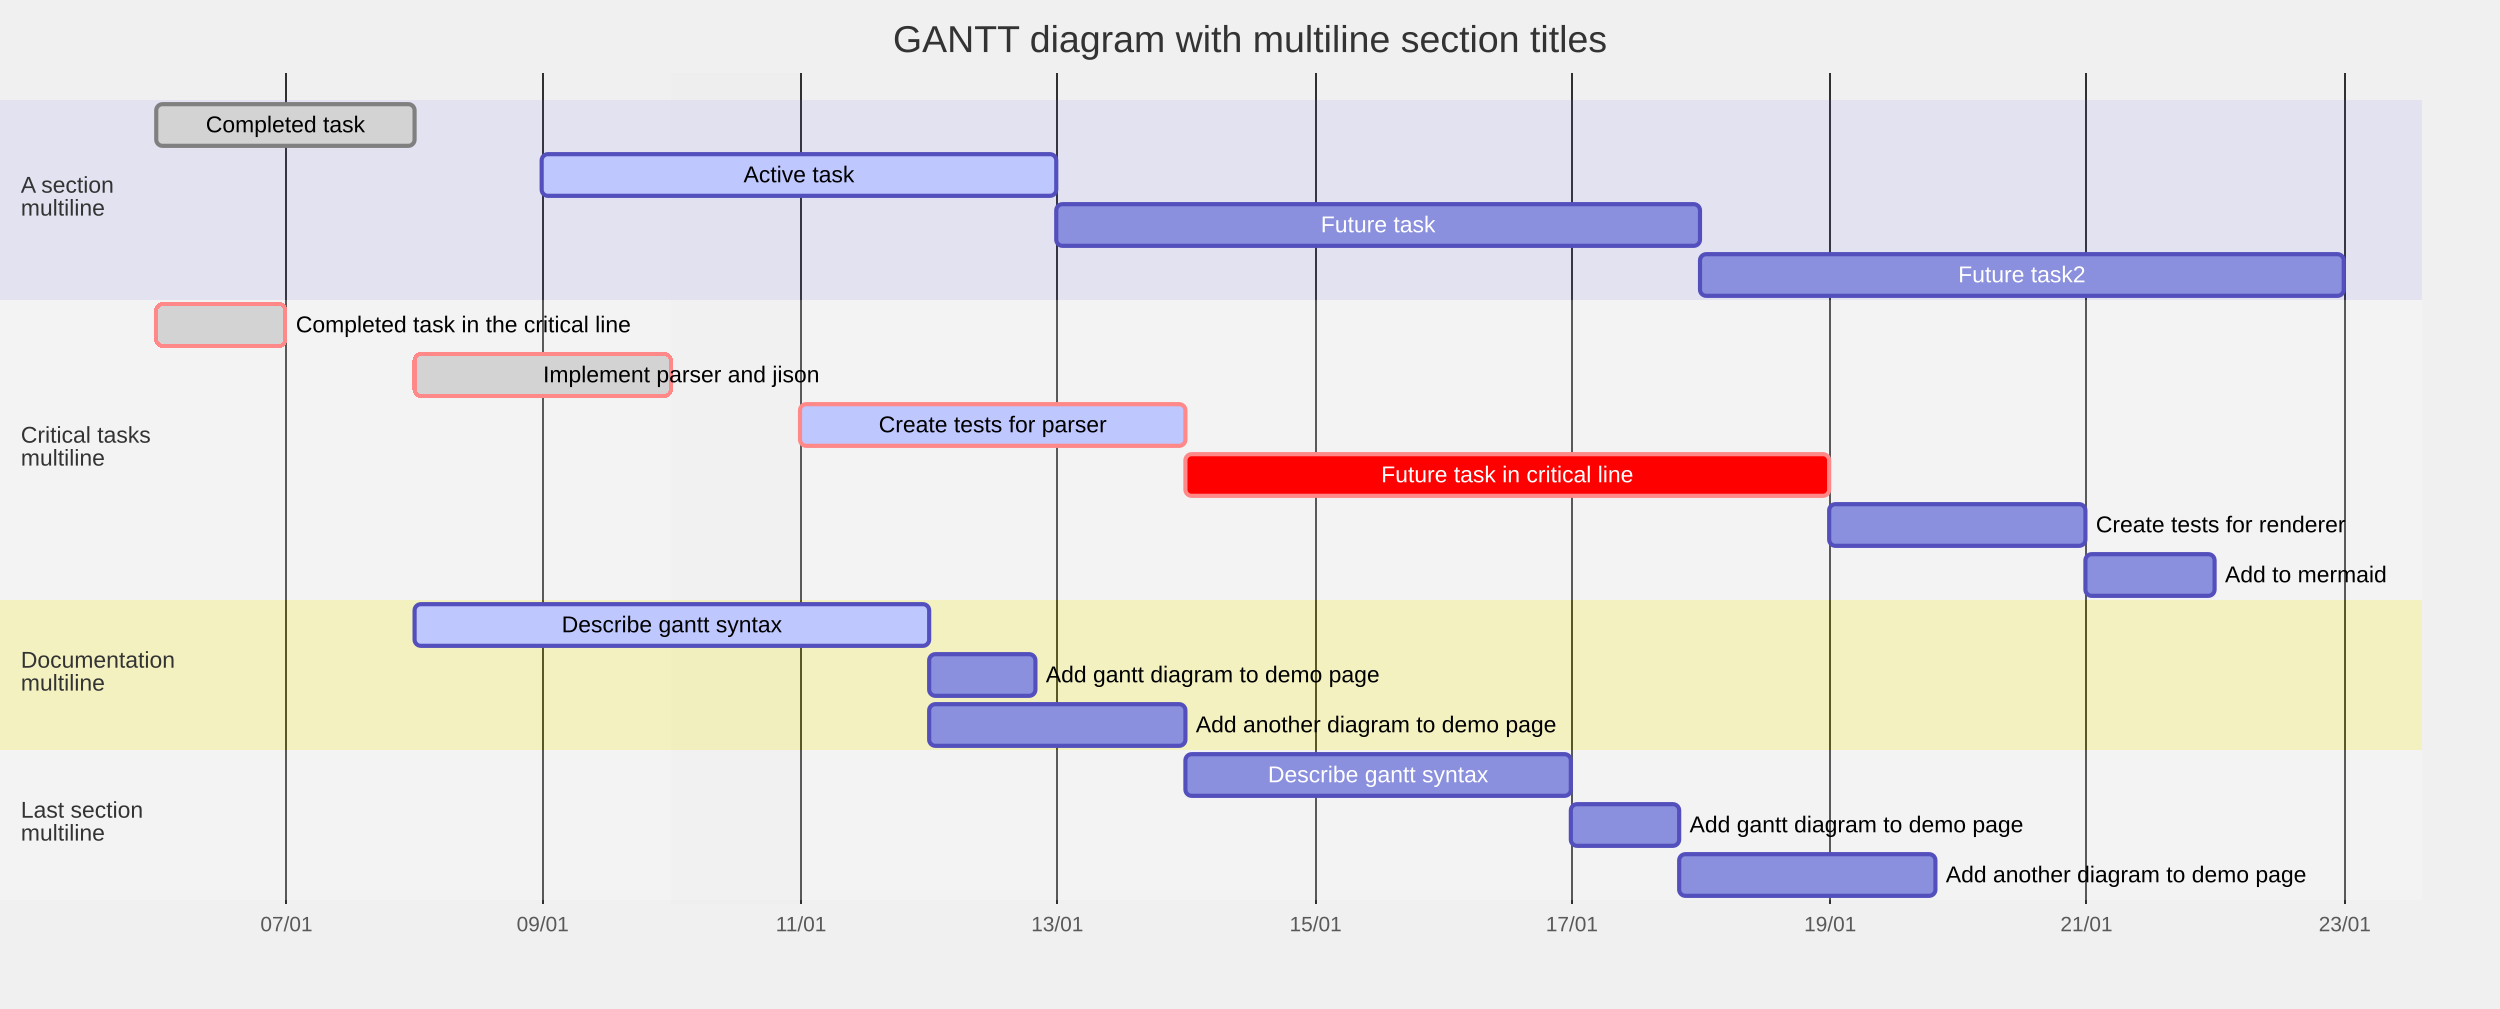
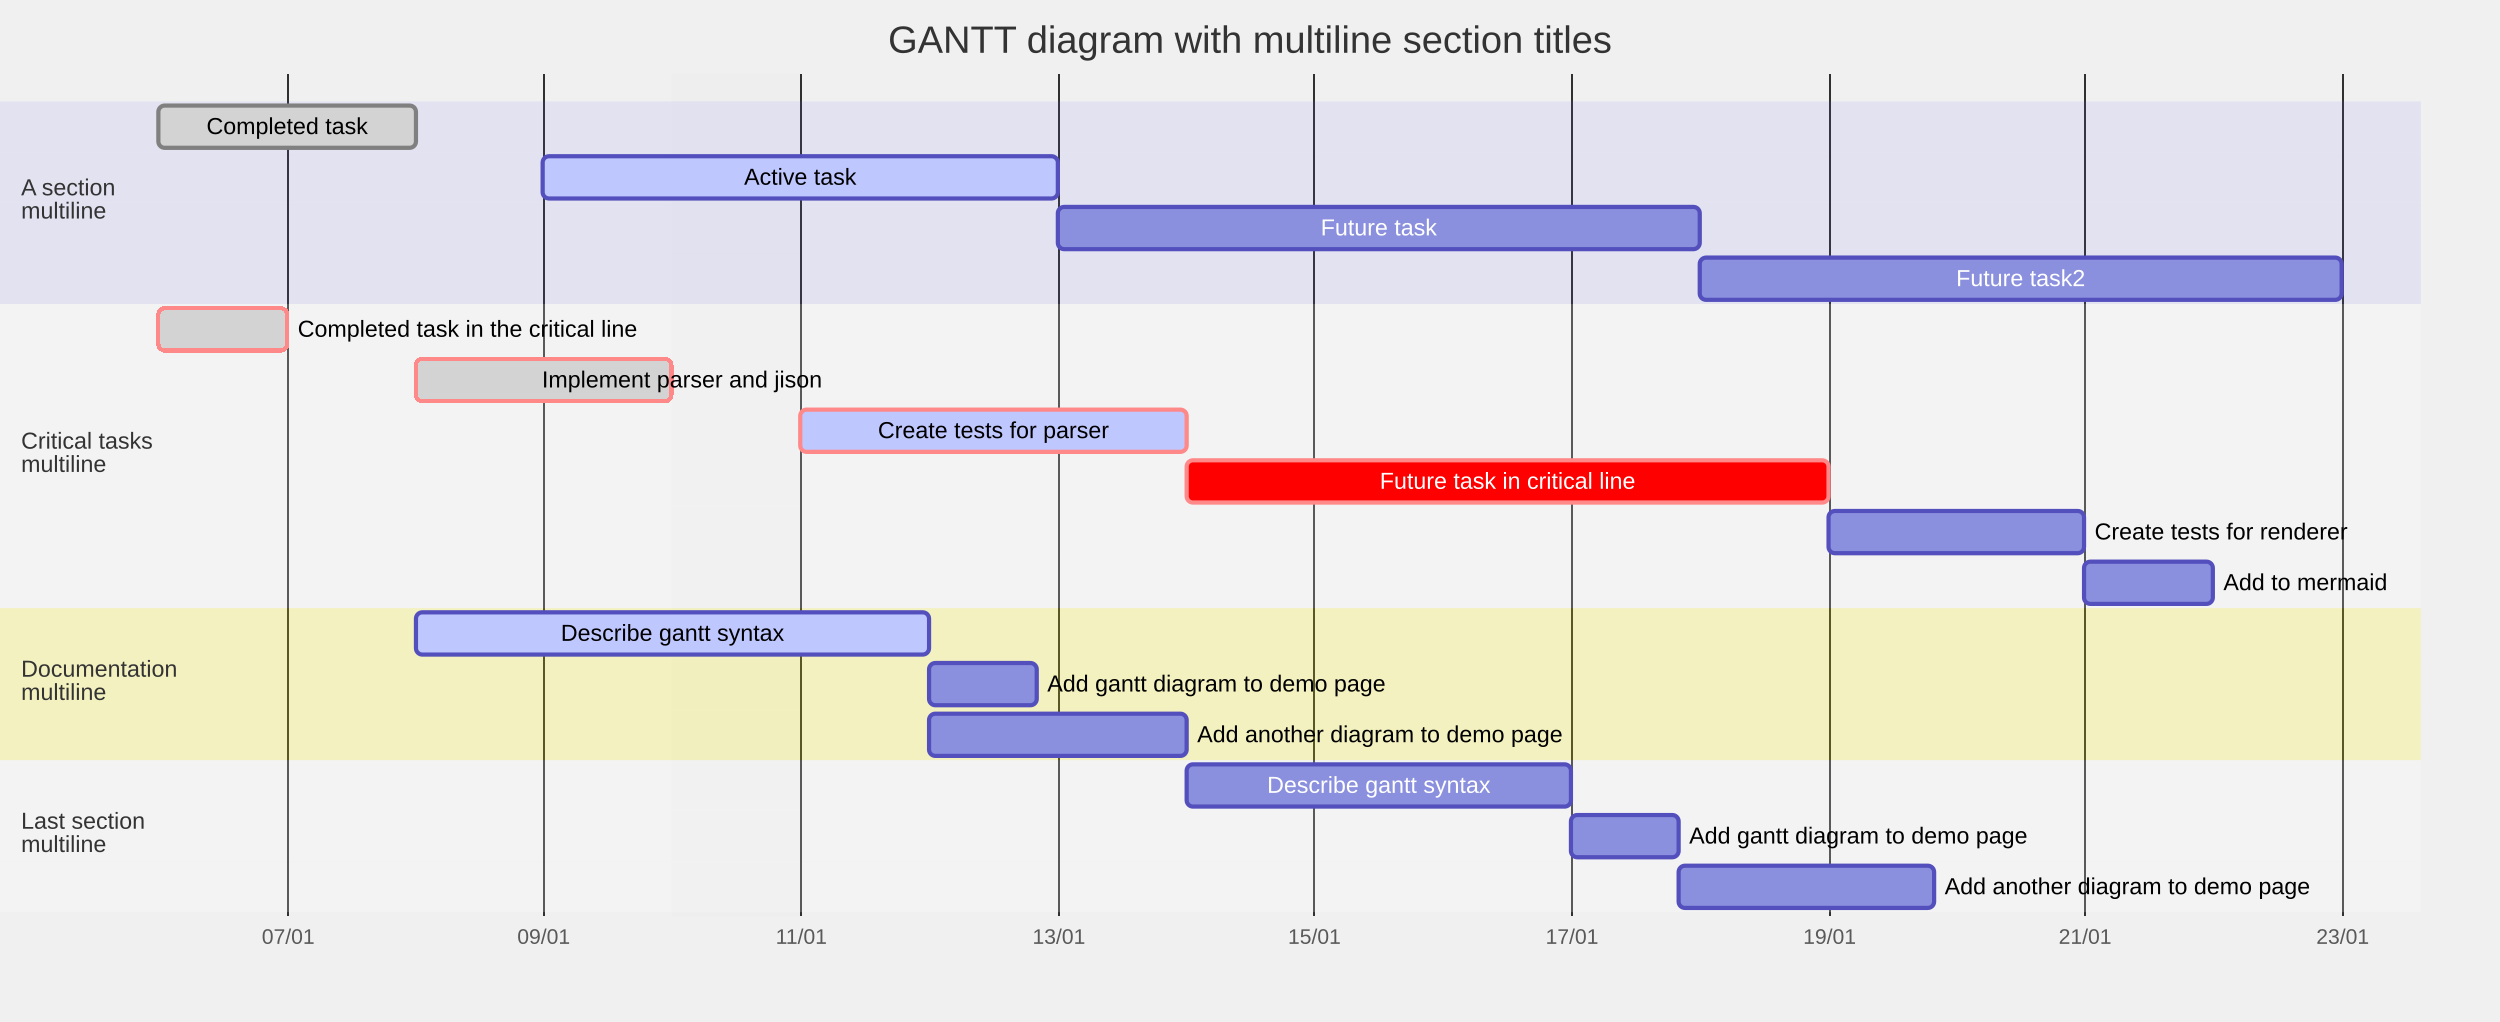
- <svg xmlns="http://www.w3.org/2000/svg" id="upstream_html_demos_gantt_gantt_chart_diagram_demos_009" width="100%" viewBox="0 0 1200 484" style="max-width: 1200px; background-color: white;" role="graphics-document document" aria-roledescription="gantt">
+ <svg xmlns="http://www.w3.org/2000/svg" id="upstream_html_demos_gantt_gantt_chart_diagram_demos_009" width="100%" viewBox="0 0 1184 484" style="max-width: 1184px; background-color: white;" role="graphics-document document" aria-roledescription="gantt">
  <style>#upstream_html_demos_gantt_gantt_chart_diagram_demos_009{font-family:"trebuchet ms",verdana,arial,sans-serif;font-size:16px;fill:#333;}@keyframes edge-animation-frame{from{stroke-dashoffset:0;}}@keyframes dash{to{stroke-dashoffset:0;}}#upstream_html_demos_gantt_gantt_chart_diagram_demos_009 .edge-animation-slow{stroke-dasharray:9,5!important;stroke-dashoffset:900;animation:dash 50s linear infinite;stroke-linecap:round;}#upstream_html_demos_gantt_gantt_chart_diagram_demos_009 .edge-animation-fast{stroke-dasharray:9,5!important;stroke-dashoffset:900;animation:dash 20s linear infinite;stroke-linecap:round;}#upstream_html_demos_gantt_gantt_chart_diagram_demos_009 .error-icon{fill:#552222;}#upstream_html_demos_gantt_gantt_chart_diagram_demos_009 .error-text{fill:#552222;stroke:#552222;}#upstream_html_demos_gantt_gantt_chart_diagram_demos_009 .edge-thickness-normal{stroke-width:1px;}#upstream_html_demos_gantt_gantt_chart_diagram_demos_009 .edge-thickness-thick{stroke-width:3.5px;}#upstream_html_demos_gantt_gantt_chart_diagram_demos_009 .edge-pattern-solid{stroke-dasharray:0;}#upstream_html_demos_gantt_gantt_chart_diagram_demos_009 .edge-thickness-invisible{stroke-width:0;fill:none;}#upstream_html_demos_gantt_gantt_chart_diagram_demos_009 .edge-pattern-dashed{stroke-dasharray:3;}#upstream_html_demos_gantt_gantt_chart_diagram_demos_009 .edge-pattern-dotted{stroke-dasharray:2;}#upstream_html_demos_gantt_gantt_chart_diagram_demos_009 .marker{fill:#333333;stroke:#333333;}#upstream_html_demos_gantt_gantt_chart_diagram_demos_009 .marker.cross{stroke:#333333;}#upstream_html_demos_gantt_gantt_chart_diagram_demos_009 svg{font-family:"trebuchet ms",verdana,arial,sans-serif;font-size:16px;}#upstream_html_demos_gantt_gantt_chart_diagram_demos_009 p{margin:0;}#upstream_html_demos_gantt_gantt_chart_diagram_demos_009 .mermaid-main-font{font-family:"trebuchet ms",verdana,arial,sans-serif;}#upstream_html_demos_gantt_gantt_chart_diagram_demos_009 .exclude-range{fill:#eeeeee;}#upstream_html_demos_gantt_gantt_chart_diagram_demos_009 .section{stroke:none;opacity:0.2;}#upstream_html_demos_gantt_gantt_chart_diagram_demos_009 .section0{fill:rgba(102, 102, 255, 0.49);}#upstream_html_demos_gantt_gantt_chart_diagram_demos_009 .section2{fill:#fff400;}#upstream_html_demos_gantt_gantt_chart_diagram_demos_009 .section1,#upstream_html_demos_gantt_gantt_chart_diagram_demos_009 .section3{fill:white;opacity:0.2;}#upstream_html_demos_gantt_gantt_chart_diagram_demos_009 .sectionTitle0{fill:#333;}#upstream_html_demos_gantt_gantt_chart_diagram_demos_009 .sectionTitle1{fill:#333;}#upstream_html_demos_gantt_gantt_chart_diagram_demos_009 .sectionTitle2{fill:#333;}#upstream_html_demos_gantt_gantt_chart_diagram_demos_009 .sectionTitle3{fill:#333;}#upstream_html_demos_gantt_gantt_chart_diagram_demos_009 .sectionTitle{text-anchor:start;font-family:"trebuchet ms",verdana,arial,sans-serif;}#upstream_html_demos_gantt_gantt_chart_diagram_demos_009 .grid .tick{stroke:lightgrey;opacity:0.8;shape-rendering:crispEdges;}#upstream_html_demos_gantt_gantt_chart_diagram_demos_009 .grid .tick text{font-family:"trebuchet ms",verdana,arial,sans-serif;fill:#333;}#upstream_html_demos_gantt_gantt_chart_diagram_demos_009 .grid path{stroke-width:0;}#upstream_html_demos_gantt_gantt_chart_diagram_demos_009 .today{fill:none;stroke:red;stroke-width:2px;}#upstream_html_demos_gantt_gantt_chart_diagram_demos_009 .task{stroke-width:2;}#upstream_html_demos_gantt_gantt_chart_diagram_demos_009 .taskText{text-anchor:middle;font-family:"trebuchet ms",verdana,arial,sans-serif;}#upstream_html_demos_gantt_gantt_chart_diagram_demos_009 .taskTextOutsideRight{fill:black;text-anchor:start;font-family:"trebuchet ms",verdana,arial,sans-serif;}#upstream_html_demos_gantt_gantt_chart_diagram_demos_009 .taskTextOutsideLeft{fill:black;text-anchor:end;}#upstream_html_demos_gantt_gantt_chart_diagram_demos_009 .task.clickable{cursor:pointer;}#upstream_html_demos_gantt_gantt_chart_diagram_demos_009 .taskText.clickable{cursor:pointer;fill:#003163!important;font-weight:bold;}#upstream_html_demos_gantt_gantt_chart_diagram_demos_009 .taskTextOutsideLeft.clickable{cursor:pointer;fill:#003163!important;font-weight:bold;}#upstream_html_demos_gantt_gantt_chart_diagram_demos_009 .taskTextOutsideRight.clickable{cursor:pointer;fill:#003163!important;font-weight:bold;}#upstream_html_demos_gantt_gantt_chart_diagram_demos_009 .taskText0,#upstream_html_demos_gantt_gantt_chart_diagram_demos_009 .taskText1,#upstream_html_demos_gantt_gantt_chart_diagram_demos_009 .taskText2,#upstream_html_demos_gantt_gantt_chart_diagram_demos_009 .taskText3{fill:white;}#upstream_html_demos_gantt_gantt_chart_diagram_demos_009 .task0,#upstream_html_demos_gantt_gantt_chart_diagram_demos_009 .task1,#upstream_html_demos_gantt_gantt_chart_diagram_demos_009 .task2,#upstream_html_demos_gantt_gantt_chart_diagram_demos_009 .task3{fill:#8a90dd;stroke:#534fbc;}#upstream_html_demos_gantt_gantt_chart_diagram_demos_009 .taskTextOutside0,#upstream_html_demos_gantt_gantt_chart_diagram_demos_009 .taskTextOutside2{fill:black;}#upstream_html_demos_gantt_gantt_chart_diagram_demos_009 .taskTextOutside1,#upstream_html_demos_gantt_gantt_chart_diagram_demos_009 .taskTextOutside3{fill:black;}#upstream_html_demos_gantt_gantt_chart_diagram_demos_009 .active0,#upstream_html_demos_gantt_gantt_chart_diagram_demos_009 .active1,#upstream_html_demos_gantt_gantt_chart_diagram_demos_009 .active2,#upstream_html_demos_gantt_gantt_chart_diagram_demos_009 .active3{fill:#bfc7ff;stroke:#534fbc;}#upstream_html_demos_gantt_gantt_chart_diagram_demos_009 .activeText0,#upstream_html_demos_gantt_gantt_chart_diagram_demos_009 .activeText1,#upstream_html_demos_gantt_gantt_chart_diagram_demos_009 .activeText2,#upstream_html_demos_gantt_gantt_chart_diagram_demos_009 .activeText3{fill:black!important;}#upstream_html_demos_gantt_gantt_chart_diagram_demos_009 .done0,#upstream_html_demos_gantt_gantt_chart_diagram_demos_009 .done1,#upstream_html_demos_gantt_gantt_chart_diagram_demos_009 .done2,#upstream_html_demos_gantt_gantt_chart_diagram_demos_009 .done3{stroke:grey;fill:lightgrey;stroke-width:2;}#upstream_html_demos_gantt_gantt_chart_diagram_demos_009 .doneText0,#upstream_html_demos_gantt_gantt_chart_diagram_demos_009 .doneText1,#upstream_html_demos_gantt_gantt_chart_diagram_demos_009 .doneText2,#upstream_html_demos_gantt_gantt_chart_diagram_demos_009 .doneText3{fill:black!important;}#upstream_html_demos_gantt_gantt_chart_diagram_demos_009 .doneText0.taskTextOutsideLeft,#upstream_html_demos_gantt_gantt_chart_diagram_demos_009 .doneText0.taskTextOutsideRight,#upstream_html_demos_gantt_gantt_chart_diagram_demos_009 .doneText1.taskTextOutsideLeft,#upstream_html_demos_gantt_gantt_chart_diagram_demos_009 .doneText1.taskTextOutsideRight,#upstream_html_demos_gantt_gantt_chart_diagram_demos_009 .doneText2.taskTextOutsideLeft,#upstream_html_demos_gantt_gantt_chart_diagram_demos_009 .doneText2.taskTextOutsideRight,#upstream_html_demos_gantt_gantt_chart_diagram_demos_009 .doneText3.taskTextOutsideLeft,#upstream_html_demos_gantt_gantt_chart_diagram_demos_009 .doneText3.taskTextOutsideRight{fill:black!important;}#upstream_html_demos_gantt_gantt_chart_diagram_demos_009 .crit0,#upstream_html_demos_gantt_gantt_chart_diagram_demos_009 .crit1,#upstream_html_demos_gantt_gantt_chart_diagram_demos_009 .crit2,#upstream_html_demos_gantt_gantt_chart_diagram_demos_009 .crit3{stroke:#ff8888;fill:red;stroke-width:2;}#upstream_html_demos_gantt_gantt_chart_diagram_demos_009 .activeCrit0,#upstream_html_demos_gantt_gantt_chart_diagram_demos_009 .activeCrit1,#upstream_html_demos_gantt_gantt_chart_diagram_demos_009 .activeCrit2,#upstream_html_demos_gantt_gantt_chart_diagram_demos_009 .activeCrit3{stroke:#ff8888;fill:#bfc7ff;stroke-width:2;}#upstream_html_demos_gantt_gantt_chart_diagram_demos_009 .doneCrit0,#upstream_html_demos_gantt_gantt_chart_diagram_demos_009 .doneCrit1,#upstream_html_demos_gantt_gantt_chart_diagram_demos_009 .doneCrit2,#upstream_html_demos_gantt_gantt_chart_diagram_demos_009 .doneCrit3{stroke:#ff8888;fill:lightgrey;stroke-width:2;cursor:pointer;shape-rendering:crispEdges;}#upstream_html_demos_gantt_gantt_chart_diagram_demos_009 .milestone{transform:rotate(45deg) scale(0.8,0.8);}#upstream_html_demos_gantt_gantt_chart_diagram_demos_009 .milestoneText{font-style:italic;}#upstream_html_demos_gantt_gantt_chart_diagram_demos_009 .doneCritText0,#upstream_html_demos_gantt_gantt_chart_diagram_demos_009 .doneCritText1,#upstream_html_demos_gantt_gantt_chart_diagram_demos_009 .doneCritText2,#upstream_html_demos_gantt_gantt_chart_diagram_demos_009 .doneCritText3{fill:black!important;}#upstream_html_demos_gantt_gantt_chart_diagram_demos_009 .doneCritText0.taskTextOutsideLeft,#upstream_html_demos_gantt_gantt_chart_diagram_demos_009 .doneCritText0.taskTextOutsideRight,#upstream_html_demos_gantt_gantt_chart_diagram_demos_009 .doneCritText1.taskTextOutsideLeft,#upstream_html_demos_gantt_gantt_chart_diagram_demos_009 .doneCritText1.taskTextOutsideRight,#upstream_html_demos_gantt_gantt_chart_diagram_demos_009 .doneCritText2.taskTextOutsideLeft,#upstream_html_demos_gantt_gantt_chart_diagram_demos_009 .doneCritText2.taskTextOutsideRight,#upstream_html_demos_gantt_gantt_chart_diagram_demos_009 .doneCritText3.taskTextOutsideLeft,#upstream_html_demos_gantt_gantt_chart_diagram_demos_009 .doneCritText3.taskTextOutsideRight{fill:black!important;}#upstream_html_demos_gantt_gantt_chart_diagram_demos_009 .vert{stroke:navy;}#upstream_html_demos_gantt_gantt_chart_diagram_demos_009 .vertText{font-size:15px;text-anchor:middle;fill:navy!important;}#upstream_html_demos_gantt_gantt_chart_diagram_demos_009 .activeCritText0,#upstream_html_demos_gantt_gantt_chart_diagram_demos_009 .activeCritText1,#upstream_html_demos_gantt_gantt_chart_diagram_demos_009 .activeCritText2,#upstream_html_demos_gantt_gantt_chart_diagram_demos_009 .activeCritText3{fill:black!important;}#upstream_html_demos_gantt_gantt_chart_diagram_demos_009 .titleText{text-anchor:middle;font-size:18px;fill:#333;font-family:"trebuchet ms",verdana,arial,sans-serif;}#upstream_html_demos_gantt_gantt_chart_diagram_demos_009 .node .neo-node{stroke:#9370DB;}#upstream_html_demos_gantt_gantt_chart_diagram_demos_009 [data-look="neo"].node rect,#upstream_html_demos_gantt_gantt_chart_diagram_demos_009 [data-look="neo"].cluster rect,#upstream_html_demos_gantt_gantt_chart_diagram_demos_009 [data-look="neo"].node polygon{stroke:#9370DB;filter:drop-shadow(1px 2px 2px rgba(185, 185, 185, 1));}#upstream_html_demos_gantt_gantt_chart_diagram_demos_009 [data-look="neo"].swimlane.cluster rect{filter:none;}#upstream_html_demos_gantt_gantt_chart_diagram_demos_009 [data-look="neo"].node path{stroke:#9370DB;stroke-width:1px;}#upstream_html_demos_gantt_gantt_chart_diagram_demos_009 [data-look="neo"].node .outer-path{filter:drop-shadow(1px 2px 2px rgba(185, 185, 185, 1));}#upstream_html_demos_gantt_gantt_chart_diagram_demos_009 [data-look="neo"].node .neo-line path{stroke:#9370DB;filter:none;}#upstream_html_demos_gantt_gantt_chart_diagram_demos_009 [data-look="neo"].node circle{stroke:#9370DB;filter:drop-shadow(1px 2px 2px rgba(185, 185, 185, 1));}#upstream_html_demos_gantt_gantt_chart_diagram_demos_009 [data-look="neo"].node circle .state-start{fill:#000000;}#upstream_html_demos_gantt_gantt_chart_diagram_demos_009 [data-look="neo"].icon-shape .icon{fill:#9370DB;filter:drop-shadow(1px 2px 2px rgba(185, 185, 185, 1));}#upstream_html_demos_gantt_gantt_chart_diagram_demos_009 [data-look="neo"].icon-shape .icon-neo path{stroke:#9370DB;filter:drop-shadow(1px 2px 2px rgba(185, 185, 185, 1));}#upstream_html_demos_gantt_gantt_chart_diagram_demos_009 :root{--mermaid-font-family:"trebuchet ms",verdana,arial,sans-serif;}</style>
  <g />
  <g>
-     <rect id="upstream_html_demos_gantt_gantt_chart_diagram_demos_009-exclude-2014-01-10" x="322" y="35" width="62" height="399" transform-origin="322px 242px" class="exclude-range" />
+     <rect id="upstream_html_demos_gantt_gantt_chart_diagram_demos_009-exclude-2014-01-10" x="318" y="35" width="61" height="399" transform-origin="318px 242px" class="exclude-range" />
  </g>
  <g class="grid" transform="translate(75, 434)" fill="none" font-size="10" font-family="sans-serif" text-anchor="middle">
-     <path class="domain" stroke="currentColor" d="M0.5,-399V0.5H1050.5V-399" />
-     <g class="tick" opacity="1" transform="translate(62.5,0)">
+     <path class="domain" stroke="currentColor" d="M0.5,-399V0.5H1034.5V-399" />
+     <g class="tick" opacity="1" transform="translate(61.5,0)">
      <line stroke="currentColor" y2="-399" />
      <text fill="#000" y="3" dy="1em" stroke="none" font-size="10" style="text-anchor: middle;">07/01</text>
    </g>
-     <g class="tick" opacity="1" transform="translate(185.5,0)">
+     <g class="tick" opacity="1" transform="translate(182.5,0)">
      <line stroke="currentColor" y2="-399" />
      <text fill="#000" y="3" dy="1em" stroke="none" font-size="10" style="text-anchor: middle;">09/01</text>
    </g>
-     <g class="tick" opacity="1" transform="translate(309.5,0)">
+     <g class="tick" opacity="1" transform="translate(304.5,0)">
      <line stroke="currentColor" y2="-399" />
      <text fill="#000" y="3" dy="1em" stroke="none" font-size="10" style="text-anchor: middle;">11/01</text>
    </g>
-     <g class="tick" opacity="1" transform="translate(432.5,0)">
+     <g class="tick" opacity="1" transform="translate(426.5,0)">
      <line stroke="currentColor" y2="-399" />
      <text fill="#000" y="3" dy="1em" stroke="none" font-size="10" style="text-anchor: middle;">13/01</text>
    </g>
-     <g class="tick" opacity="1" transform="translate(556.5,0)">
+     <g class="tick" opacity="1" transform="translate(547.5,0)">
      <line stroke="currentColor" y2="-399" />
      <text fill="#000" y="3" dy="1em" stroke="none" font-size="10" style="text-anchor: middle;">15/01</text>
    </g>
-     <g class="tick" opacity="1" transform="translate(679.5,0)">
+     <g class="tick" opacity="1" transform="translate(669.5,0)">
      <line stroke="currentColor" y2="-399" />
      <text fill="#000" y="3" dy="1em" stroke="none" font-size="10" style="text-anchor: middle;">17/01</text>
    </g>
-     <g class="tick" opacity="1" transform="translate(803.5,0)">
+     <g class="tick" opacity="1" transform="translate(791.5,0)">
      <line stroke="currentColor" y2="-399" />
      <text fill="#000" y="3" dy="1em" stroke="none" font-size="10" style="text-anchor: middle;">19/01</text>
    </g>
-     <g class="tick" opacity="1" transform="translate(926.5,0)">
+     <g class="tick" opacity="1" transform="translate(912.5,0)">
      <line stroke="currentColor" y2="-399" />
      <text fill="#000" y="3" dy="1em" stroke="none" font-size="10" style="text-anchor: middle;">21/01</text>
    </g>
-     <g class="tick" opacity="1" transform="translate(1050.5,0)">
+     <g class="tick" opacity="1" transform="translate(1034.5,0)">
      <line stroke="currentColor" y2="-399" />
      <text fill="#000" y="3" dy="1em" stroke="none" font-size="10" style="text-anchor: middle;">23/01</text>
    </g>
  </g>
  <g>
-     <rect x="0" y="48" width="1162.5" height="24" class="section section0" />
-     <rect x="0" y="144" width="1162.5" height="24" class="section section1" />
-     <rect x="0" y="168" width="1162.5" height="24" class="section section1" />
-     <rect x="0" y="288" width="1162.5" height="24" class="section section2" />
-     <rect x="0" y="72" width="1162.5" height="24" class="section section0" />
-     <rect x="0" y="192" width="1162.5" height="24" class="section section1" />
-     <rect x="0" y="312" width="1162.5" height="24" class="section section2" />
-     <rect x="0" y="336" width="1162.5" height="24" class="section section2" />
-     <rect x="0" y="96" width="1162.5" height="24" class="section section0" />
-     <rect x="0" y="216" width="1162.5" height="24" class="section section1" />
-     <rect x="0" y="360" width="1162.5" height="24" class="section section3" />
-     <rect x="0" y="384" width="1162.5" height="24" class="section section3" />
-     <rect x="0" y="408" width="1162.5" height="24" class="section section3" />
-     <rect x="0" y="120" width="1162.5" height="24" class="section section0" />
-     <rect x="0" y="240" width="1162.5" height="24" class="section section1" />
-     <rect x="0" y="264" width="1162.5" height="24" class="section section1" />
+     <rect x="0" y="48" width="1146.5" height="24" class="section section0" />
+     <rect x="0" y="144" width="1146.5" height="24" class="section section1" />
+     <rect x="0" y="168" width="1146.5" height="24" class="section section1" />
+     <rect x="0" y="288" width="1146.5" height="24" class="section section2" />
+     <rect x="0" y="72" width="1146.5" height="24" class="section section0" />
+     <rect x="0" y="192" width="1146.5" height="24" class="section section1" />
+     <rect x="0" y="312" width="1146.5" height="24" class="section section2" />
+     <rect x="0" y="336" width="1146.5" height="24" class="section section2" />
+     <rect x="0" y="96" width="1146.5" height="24" class="section section0" />
+     <rect x="0" y="216" width="1146.5" height="24" class="section section1" />
+     <rect x="0" y="360" width="1146.5" height="24" class="section section3" />
+     <rect x="0" y="384" width="1146.5" height="24" class="section section3" />
+     <rect x="0" y="408" width="1146.5" height="24" class="section section3" />
+     <rect x="0" y="120" width="1146.5" height="24" class="section section0" />
+     <rect x="0" y="240" width="1146.5" height="24" class="section section1" />
+     <rect x="0" y="264" width="1146.5" height="24" class="section section1" />
  </g>
  <g>
-     <rect id="upstream_html_demos_gantt_gantt_chart_diagram_demos_009-des1" rx="3" ry="3" x="75" y="50" width="124" height="20" transform-origin="137px 60px" class="task done0" />
-     <rect id="upstream_html_demos_gantt_gantt_chart_diagram_demos_009-task1" rx="3" ry="3" x="75" y="146" width="62" height="20" transform-origin="106px 156px" class="task doneCrit1" />
-     <rect id="upstream_html_demos_gantt_gantt_chart_diagram_demos_009-task2" rx="3" ry="3" x="199" y="170" width="123" height="20" transform-origin="291.5px 180px" class="task doneCrit1" />
-     <rect id="upstream_html_demos_gantt_gantt_chart_diagram_demos_009-a1" rx="3" ry="3" x="199" y="290" width="247" height="20" transform-origin="322.5px 300px" class="task active2" />
-     <rect id="upstream_html_demos_gantt_gantt_chart_diagram_demos_009-des2" rx="3" ry="3" x="260" y="74" width="247" height="20" transform-origin="383.5px 84px" class="task active0" />
-     <rect id="upstream_html_demos_gantt_gantt_chart_diagram_demos_009-task3" rx="3" ry="3" x="384" y="194" width="185" height="20" transform-origin="476.5px 204px" class="task activeCrit1" />
-     <rect id="upstream_html_demos_gantt_gantt_chart_diagram_demos_009-task7" rx="3" ry="3" x="446" y="314" width="51" height="20" transform-origin="471.5px 324px" class="task task2" />
-     <rect id="upstream_html_demos_gantt_gantt_chart_diagram_demos_009-doc1" rx="3" ry="3" x="446" y="338" width="123" height="20" transform-origin="507.5px 348px" class="task task2" />
-     <rect id="upstream_html_demos_gantt_gantt_chart_diagram_demos_009-des3" rx="3" ry="3" x="507" y="98" width="309" height="20" transform-origin="661.5px 108px" class="task task0" />
-     <rect id="upstream_html_demos_gantt_gantt_chart_diagram_demos_009-task4" rx="3" ry="3" x="569" y="218" width="309" height="20" transform-origin="723.5px 228px" class="task crit1" />
-     <rect id="upstream_html_demos_gantt_gantt_chart_diagram_demos_009-task8" rx="3" ry="3" x="569" y="362" width="185" height="20" transform-origin="661.5px 372px" class="task task3" />
-     <rect id="upstream_html_demos_gantt_gantt_chart_diagram_demos_009-task9" rx="3" ry="3" x="754" y="386" width="52" height="20" transform-origin="780px 396px" class="task task3" />
-     <rect id="upstream_html_demos_gantt_gantt_chart_diagram_demos_009-task10" rx="3" ry="3" x="806" y="410" width="123" height="20" transform-origin="867.5px 420px" class="task task3" />
-     <rect id="upstream_html_demos_gantt_gantt_chart_diagram_demos_009-des4" rx="3" ry="3" x="816" y="122" width="309" height="20" transform-origin="970.5px 132px" class="task task0" />
-     <rect id="upstream_html_demos_gantt_gantt_chart_diagram_demos_009-task5" rx="3" ry="3" x="878" y="242" width="123" height="20" transform-origin="939.5px 252px" class="task task1" />
-     <rect id="upstream_html_demos_gantt_gantt_chart_diagram_demos_009-task6" rx="3" ry="3" x="1001" y="266" width="62" height="20" transform-origin="1032px 276px" class="task task1" />
-     <text id="upstream_html_demos_gantt_gantt_chart_diagram_demos_009-des1-text" font-size="11" x="137" y="63.5" class="taskText taskText0  doneText0 width-76.9375">Completed task </text>
-     <text id="upstream_html_demos_gantt_gantt_chart_diagram_demos_009-task1-text" font-size="11" x="142" y="159.5" class="taskTextOutsideRight taskTextOutside1  doneCritText1 width-168.921875">Completed task in the critical line </text>
-     <text id="upstream_html_demos_gantt_gantt_chart_diagram_demos_009-task2-text" font-size="11" x="327" y="183.5" class="taskText taskText1  doneCritText1 width-135.375">Implement parser and jison </text>
-     <text id="upstream_html_demos_gantt_gantt_chart_diagram_demos_009-a1-text" font-size="11" x="322.5" y="303.5" class="taskText taskText2 activeText2 width-106.390625">Describe gantt syntax </text>
-     <text id="upstream_html_demos_gantt_gantt_chart_diagram_demos_009-des2-text" font-size="11" x="383.5" y="87.5" class="taskText taskText0 activeText0 width-54.28125">Active task </text>
-     <text id="upstream_html_demos_gantt_gantt_chart_diagram_demos_009-task3-text" font-size="11" x="476.5" y="207.5" class="taskText taskText1 activeCritText1 critText1 width-111.71875">Create tests for parser </text>
-     <text id="upstream_html_demos_gantt_gantt_chart_diagram_demos_009-task7-text" font-size="11" x="502" y="327.5" class="taskTextOutsideRight taskTextOutside2  width-161.96875">Add gantt diagram to demo page </text>
-     <text id="upstream_html_demos_gantt_gantt_chart_diagram_demos_009-doc1-text" font-size="11" x="574" y="351.5" class="taskTextOutsideRight taskTextOutside2  width-174.265625">Add another diagram to demo page </text>
-     <text id="upstream_html_demos_gantt_gantt_chart_diagram_demos_009-des3-text" font-size="11" x="661.5" y="111.5" class="taskText taskText0  width-55.890625">Future task </text>
-     <text id="upstream_html_demos_gantt_gantt_chart_diagram_demos_009-task4-text" font-size="11" x="723.5" y="231.5" class="taskText taskText1  critText1 width-128.203125">Future task in critical line </text>
-     <text id="upstream_html_demos_gantt_gantt_chart_diagram_demos_009-task8-text" font-size="11" x="661.5" y="375.5" class="taskText taskText3  width-106.390625">Describe gantt syntax </text>
-     <text id="upstream_html_demos_gantt_gantt_chart_diagram_demos_009-task9-text" font-size="11" x="811" y="399.5" class="taskTextOutsideRight taskTextOutside3  width-161.96875">Add gantt diagram to demo page </text>
-     <text id="upstream_html_demos_gantt_gantt_chart_diagram_demos_009-task10-text" font-size="11" x="934" y="423.5" class="taskTextOutsideRight taskTextOutside3  width-174.265625">Add another diagram to demo page </text>
-     <text id="upstream_html_demos_gantt_gantt_chart_diagram_demos_009-des4-text" font-size="11" x="970.5" y="135.5" class="taskText taskText0  width-61.65625">Future task2 </text>
-     <text id="upstream_html_demos_gantt_gantt_chart_diagram_demos_009-task5-text" font-size="11" x="1006" y="255.5" class="taskTextOutsideRight taskTextOutside1  width-123.78125">Create tests for renderer </text>
-     <text id="upstream_html_demos_gantt_gantt_chart_diagram_demos_009-task6-text" font-size="11" x="1068" y="279.5" class="taskTextOutsideRight taskTextOutside1  width-79.21875">Add to mermaid </text>
+     <rect id="upstream_html_demos_gantt_gantt_chart_diagram_demos_009-des1" rx="3" ry="3" x="75" y="50" width="122" height="20" transform-origin="136px 60px" class="task done0" />
+     <rect id="upstream_html_demos_gantt_gantt_chart_diagram_demos_009-task1" rx="3" ry="3" x="75" y="146" width="61" height="20" transform-origin="105.5px 156px" class="task doneCrit1" />
+     <rect id="upstream_html_demos_gantt_gantt_chart_diagram_demos_009-task2" rx="3" ry="3" x="197" y="170" width="121" height="20" transform-origin="288px 180px" class="task doneCrit1" />
+     <rect id="upstream_html_demos_gantt_gantt_chart_diagram_demos_009-a1" rx="3" ry="3" x="197" y="290" width="243" height="20" transform-origin="318.5px 300px" class="task active2" />
+     <rect id="upstream_html_demos_gantt_gantt_chart_diagram_demos_009-des2" rx="3" ry="3" x="257" y="74" width="244" height="20" transform-origin="379px 84px" class="task active0" />
+     <rect id="upstream_html_demos_gantt_gantt_chart_diagram_demos_009-task3" rx="3" ry="3" x="379" y="194" width="183" height="20" transform-origin="470.5px 204px" class="task activeCrit1" />
+     <rect id="upstream_html_demos_gantt_gantt_chart_diagram_demos_009-task7" rx="3" ry="3" x="440" y="314" width="51" height="20" transform-origin="465.5px 324px" class="task task2" />
+     <rect id="upstream_html_demos_gantt_gantt_chart_diagram_demos_009-doc1" rx="3" ry="3" x="440" y="338" width="122" height="20" transform-origin="501px 348px" class="task task2" />
+     <rect id="upstream_html_demos_gantt_gantt_chart_diagram_demos_009-des3" rx="3" ry="3" x="501" y="98" width="304" height="20" transform-origin="653px 108px" class="task task0" />
+     <rect id="upstream_html_demos_gantt_gantt_chart_diagram_demos_009-task4" rx="3" ry="3" x="562" y="218" width="304" height="20" transform-origin="714px 228px" class="task crit1" />
+     <rect id="upstream_html_demos_gantt_gantt_chart_diagram_demos_009-task8" rx="3" ry="3" x="562" y="362" width="182" height="20" transform-origin="653px 372px" class="task task3" />
+     <rect id="upstream_html_demos_gantt_gantt_chart_diagram_demos_009-task9" rx="3" ry="3" x="744" y="386" width="51" height="20" transform-origin="769.5px 396px" class="task task3" />
+     <rect id="upstream_html_demos_gantt_gantt_chart_diagram_demos_009-task10" rx="3" ry="3" x="795" y="410" width="121" height="20" transform-origin="855.5px 420px" class="task task3" />
+     <rect id="upstream_html_demos_gantt_gantt_chart_diagram_demos_009-des4" rx="3" ry="3" x="805" y="122" width="304" height="20" transform-origin="957px 132px" class="task task0" />
+     <rect id="upstream_html_demos_gantt_gantt_chart_diagram_demos_009-task5" rx="3" ry="3" x="866" y="242" width="121" height="20" transform-origin="926.5px 252px" class="task task1" />
+     <rect id="upstream_html_demos_gantt_gantt_chart_diagram_demos_009-task6" rx="3" ry="3" x="987" y="266" width="61" height="20" transform-origin="1017.5px 276px" class="task task1" />
+     <text id="upstream_html_demos_gantt_gantt_chart_diagram_demos_009-des1-text" font-size="11" x="136" y="63.5" class="taskText taskText0  doneText0 width-76.9375">Completed task </text>
+     <text id="upstream_html_demos_gantt_gantt_chart_diagram_demos_009-task1-text" font-size="11" x="141" y="159.5" class="taskTextOutsideRight taskTextOutside1  doneCritText1 width-168.921875">Completed task in the critical line </text>
+     <text id="upstream_html_demos_gantt_gantt_chart_diagram_demos_009-task2-text" font-size="11" x="323" y="183.5" class="taskText taskText1  doneCritText1 width-135.375">Implement parser and jison </text>
+     <text id="upstream_html_demos_gantt_gantt_chart_diagram_demos_009-a1-text" font-size="11" x="318.5" y="303.5" class="taskText taskText2 activeText2 width-106.390625">Describe gantt syntax </text>
+     <text id="upstream_html_demos_gantt_gantt_chart_diagram_demos_009-des2-text" font-size="11" x="379" y="87.5" class="taskText taskText0 activeText0 width-54.28125">Active task </text>
+     <text id="upstream_html_demos_gantt_gantt_chart_diagram_demos_009-task3-text" font-size="11" x="470.5" y="207.5" class="taskText taskText1 activeCritText1 critText1 width-111.71875">Create tests for parser </text>
+     <text id="upstream_html_demos_gantt_gantt_chart_diagram_demos_009-task7-text" font-size="11" x="496" y="327.5" class="taskTextOutsideRight taskTextOutside2  width-161.96875">Add gantt diagram to demo page </text>
+     <text id="upstream_html_demos_gantt_gantt_chart_diagram_demos_009-doc1-text" font-size="11" x="567" y="351.5" class="taskTextOutsideRight taskTextOutside2  width-174.265625">Add another diagram to demo page </text>
+     <text id="upstream_html_demos_gantt_gantt_chart_diagram_demos_009-des3-text" font-size="11" x="653" y="111.5" class="taskText taskText0  width-55.890625">Future task </text>
+     <text id="upstream_html_demos_gantt_gantt_chart_diagram_demos_009-task4-text" font-size="11" x="714" y="231.5" class="taskText taskText1  critText1 width-128.203125">Future task in critical line </text>
+     <text id="upstream_html_demos_gantt_gantt_chart_diagram_demos_009-task8-text" font-size="11" x="653" y="375.5" class="taskText taskText3  width-106.390625">Describe gantt syntax </text>
+     <text id="upstream_html_demos_gantt_gantt_chart_diagram_demos_009-task9-text" font-size="11" x="800" y="399.5" class="taskTextOutsideRight taskTextOutside3  width-161.96875">Add gantt diagram to demo page </text>
+     <text id="upstream_html_demos_gantt_gantt_chart_diagram_demos_009-task10-text" font-size="11" x="921" y="423.5" class="taskTextOutsideRight taskTextOutside3  width-174.265625">Add another diagram to demo page </text>
+     <text id="upstream_html_demos_gantt_gantt_chart_diagram_demos_009-des4-text" font-size="11" x="957" y="135.5" class="taskText taskText0  width-61.65625">Future task2 </text>
+     <text id="upstream_html_demos_gantt_gantt_chart_diagram_demos_009-task5-text" font-size="11" x="992" y="255.5" class="taskTextOutsideRight taskTextOutside1  width-123.78125">Create tests for renderer </text>
+     <text id="upstream_html_demos_gantt_gantt_chart_diagram_demos_009-task6-text" font-size="11" x="1053" y="279.5" class="taskTextOutsideRight taskTextOutside1  width-79.21875">Add to mermaid </text>
  </g>
  <g>
    <text dy="-0.5em" x="10" y="98" font-size="11" class="sectionTitle sectionTitle0">
      <tspan alignment-baseline="central" x="10">A section</tspan>
      <tspan alignment-baseline="central" x="10" dy="1em">multiline</tspan>
    </text>
    <text dy="-0.5em" x="10" y="218" font-size="11" class="sectionTitle sectionTitle1">
      <tspan alignment-baseline="central" x="10">Critical tasks</tspan>
      <tspan alignment-baseline="central" x="10" dy="1em">multiline</tspan>
    </text>
    <text dy="-0.5em" x="10" y="326" font-size="11" class="sectionTitle sectionTitle2">
      <tspan alignment-baseline="central" x="10">Documentation</tspan>
      <tspan alignment-baseline="central" x="10" dy="1em">multiline</tspan>
    </text>
    <text dy="-0.5em" x="10" y="398" font-size="11" class="sectionTitle sectionTitle3">
      <tspan alignment-baseline="central" x="10">Last section</tspan>
      <tspan alignment-baseline="central" x="10" dy="1em">multiline</tspan>
    </text>
  </g>
  <g class="today">
-     <line x1="225351" x2="225351" y1="25" y2="459" class="today" />
+     <line x1="221919" x2="221919" y1="25" y2="459" class="today" />
  </g>
-   <text x="600" y="25" class="titleText">GANTT diagram with multiline section titles</text>
+   <text x="592" y="25" class="titleText">GANTT diagram with multiline section titles</text>
</svg>
